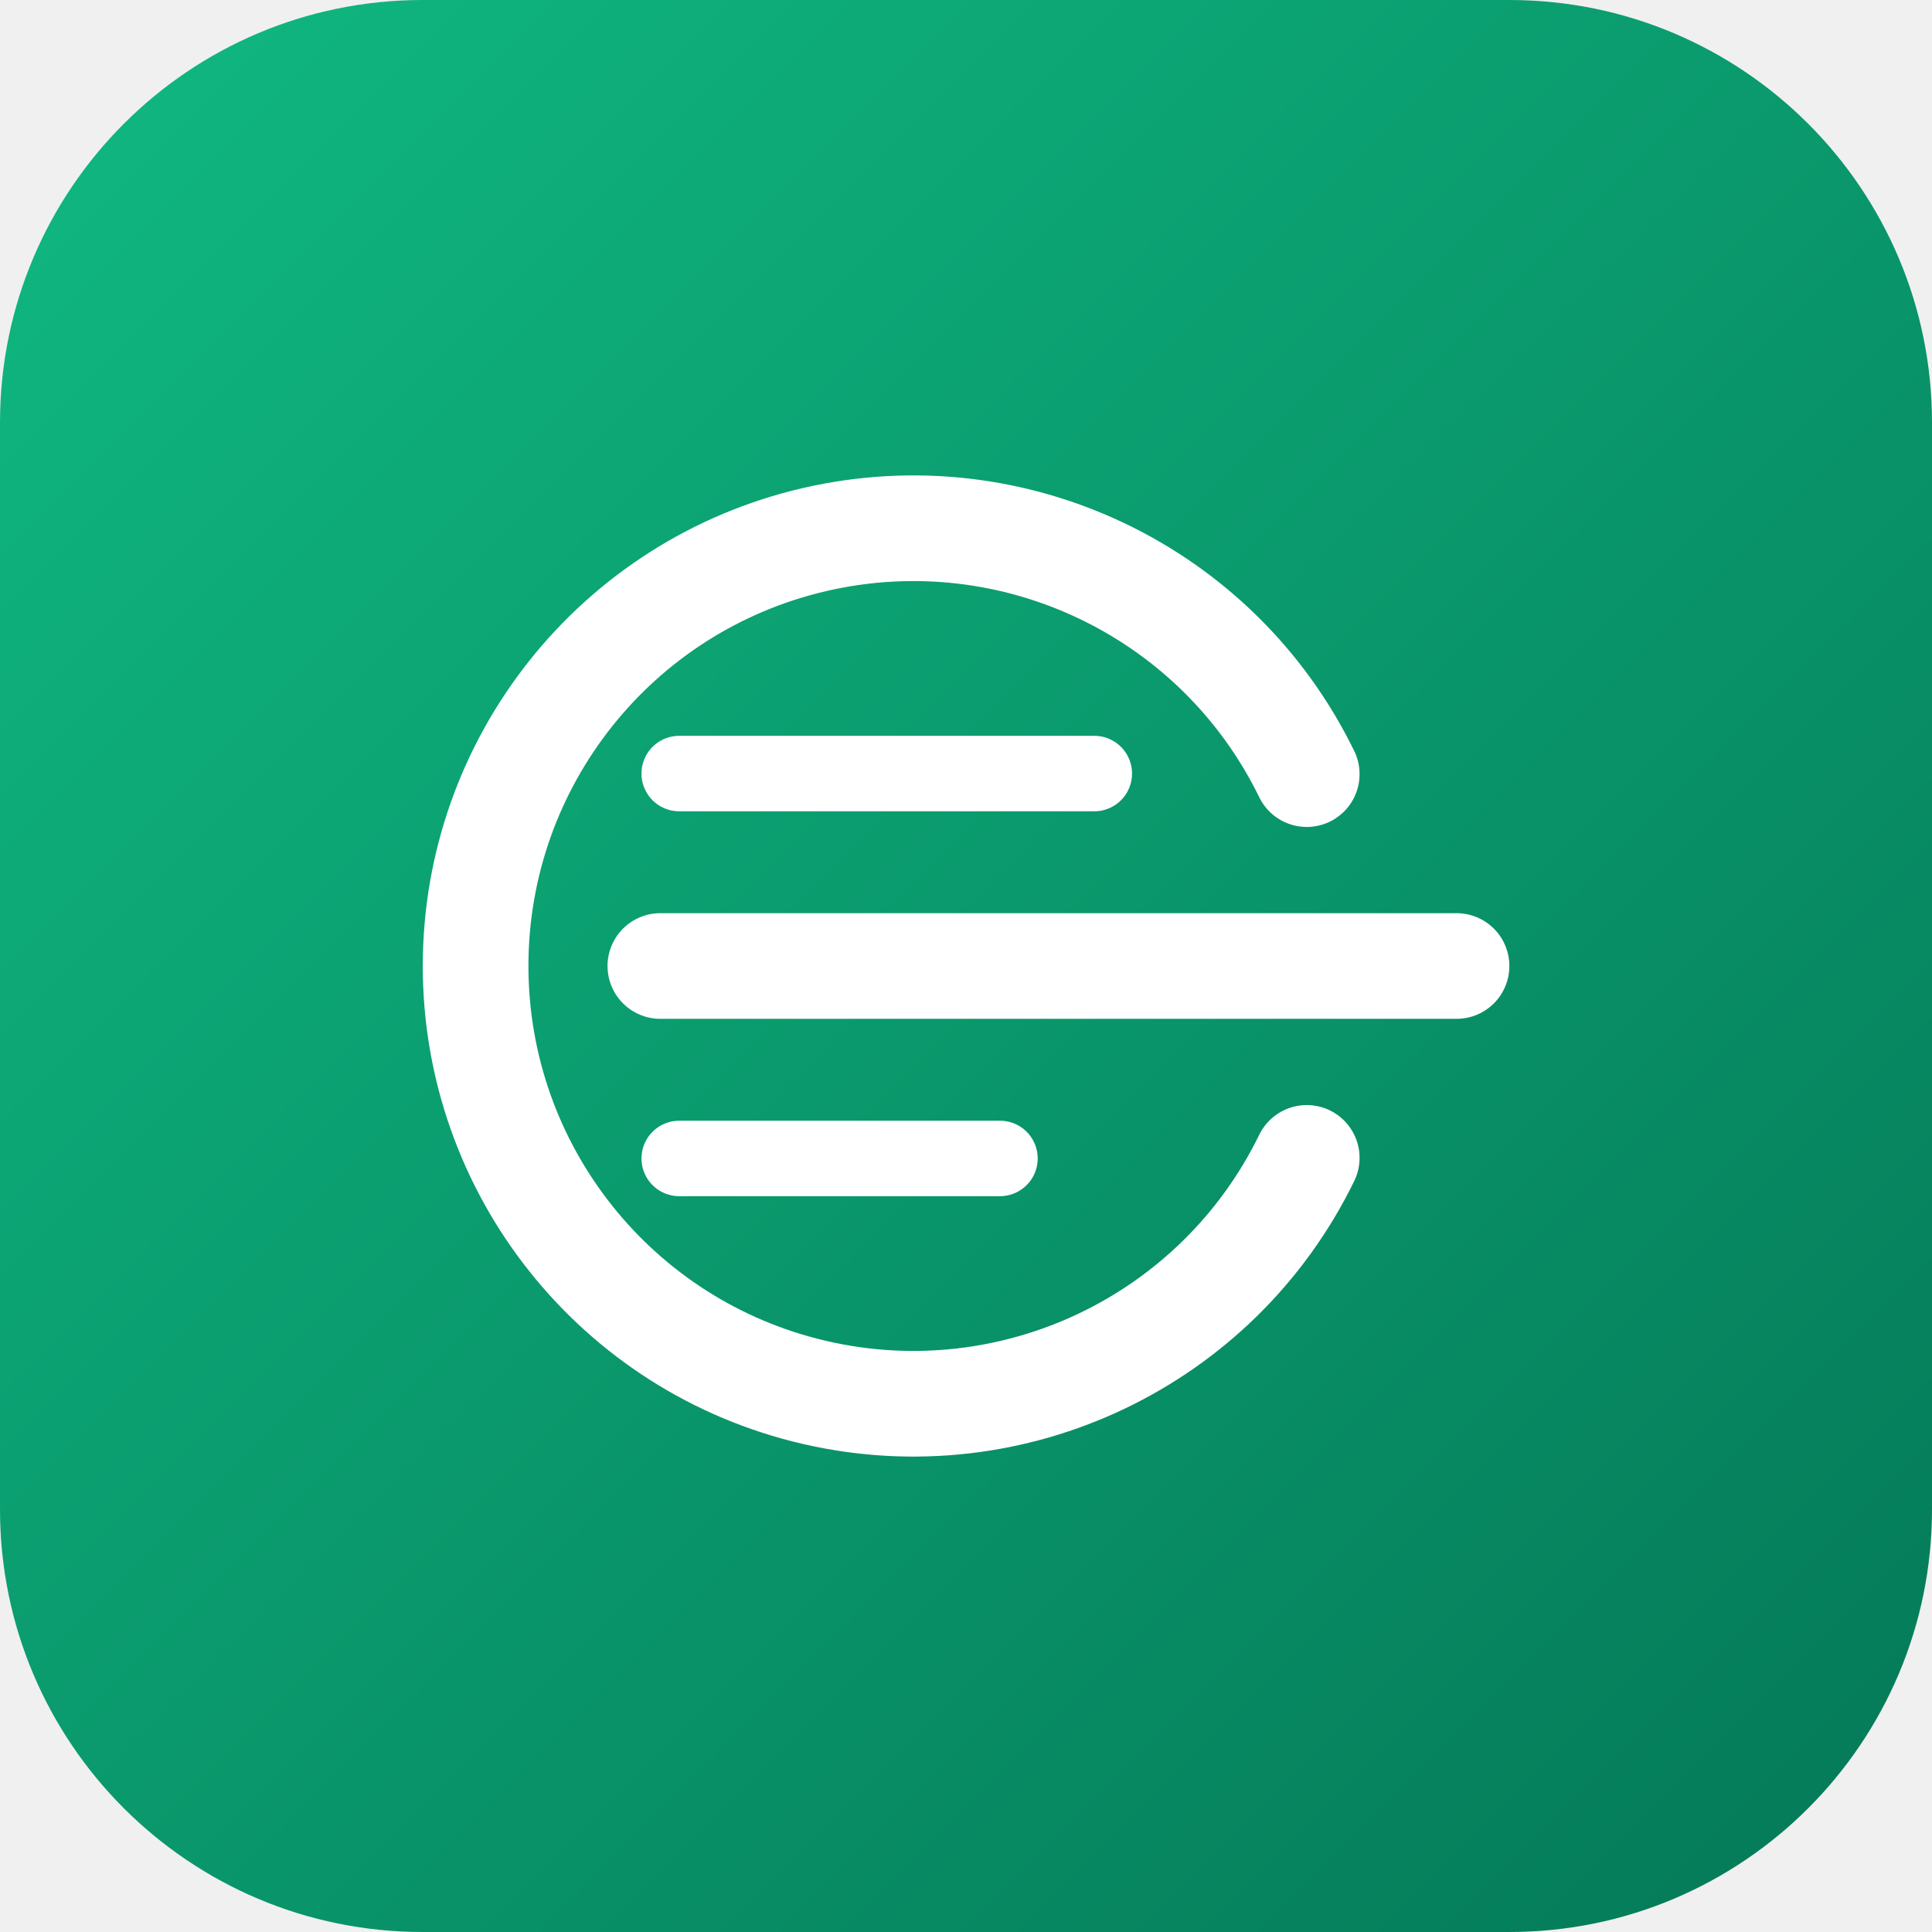
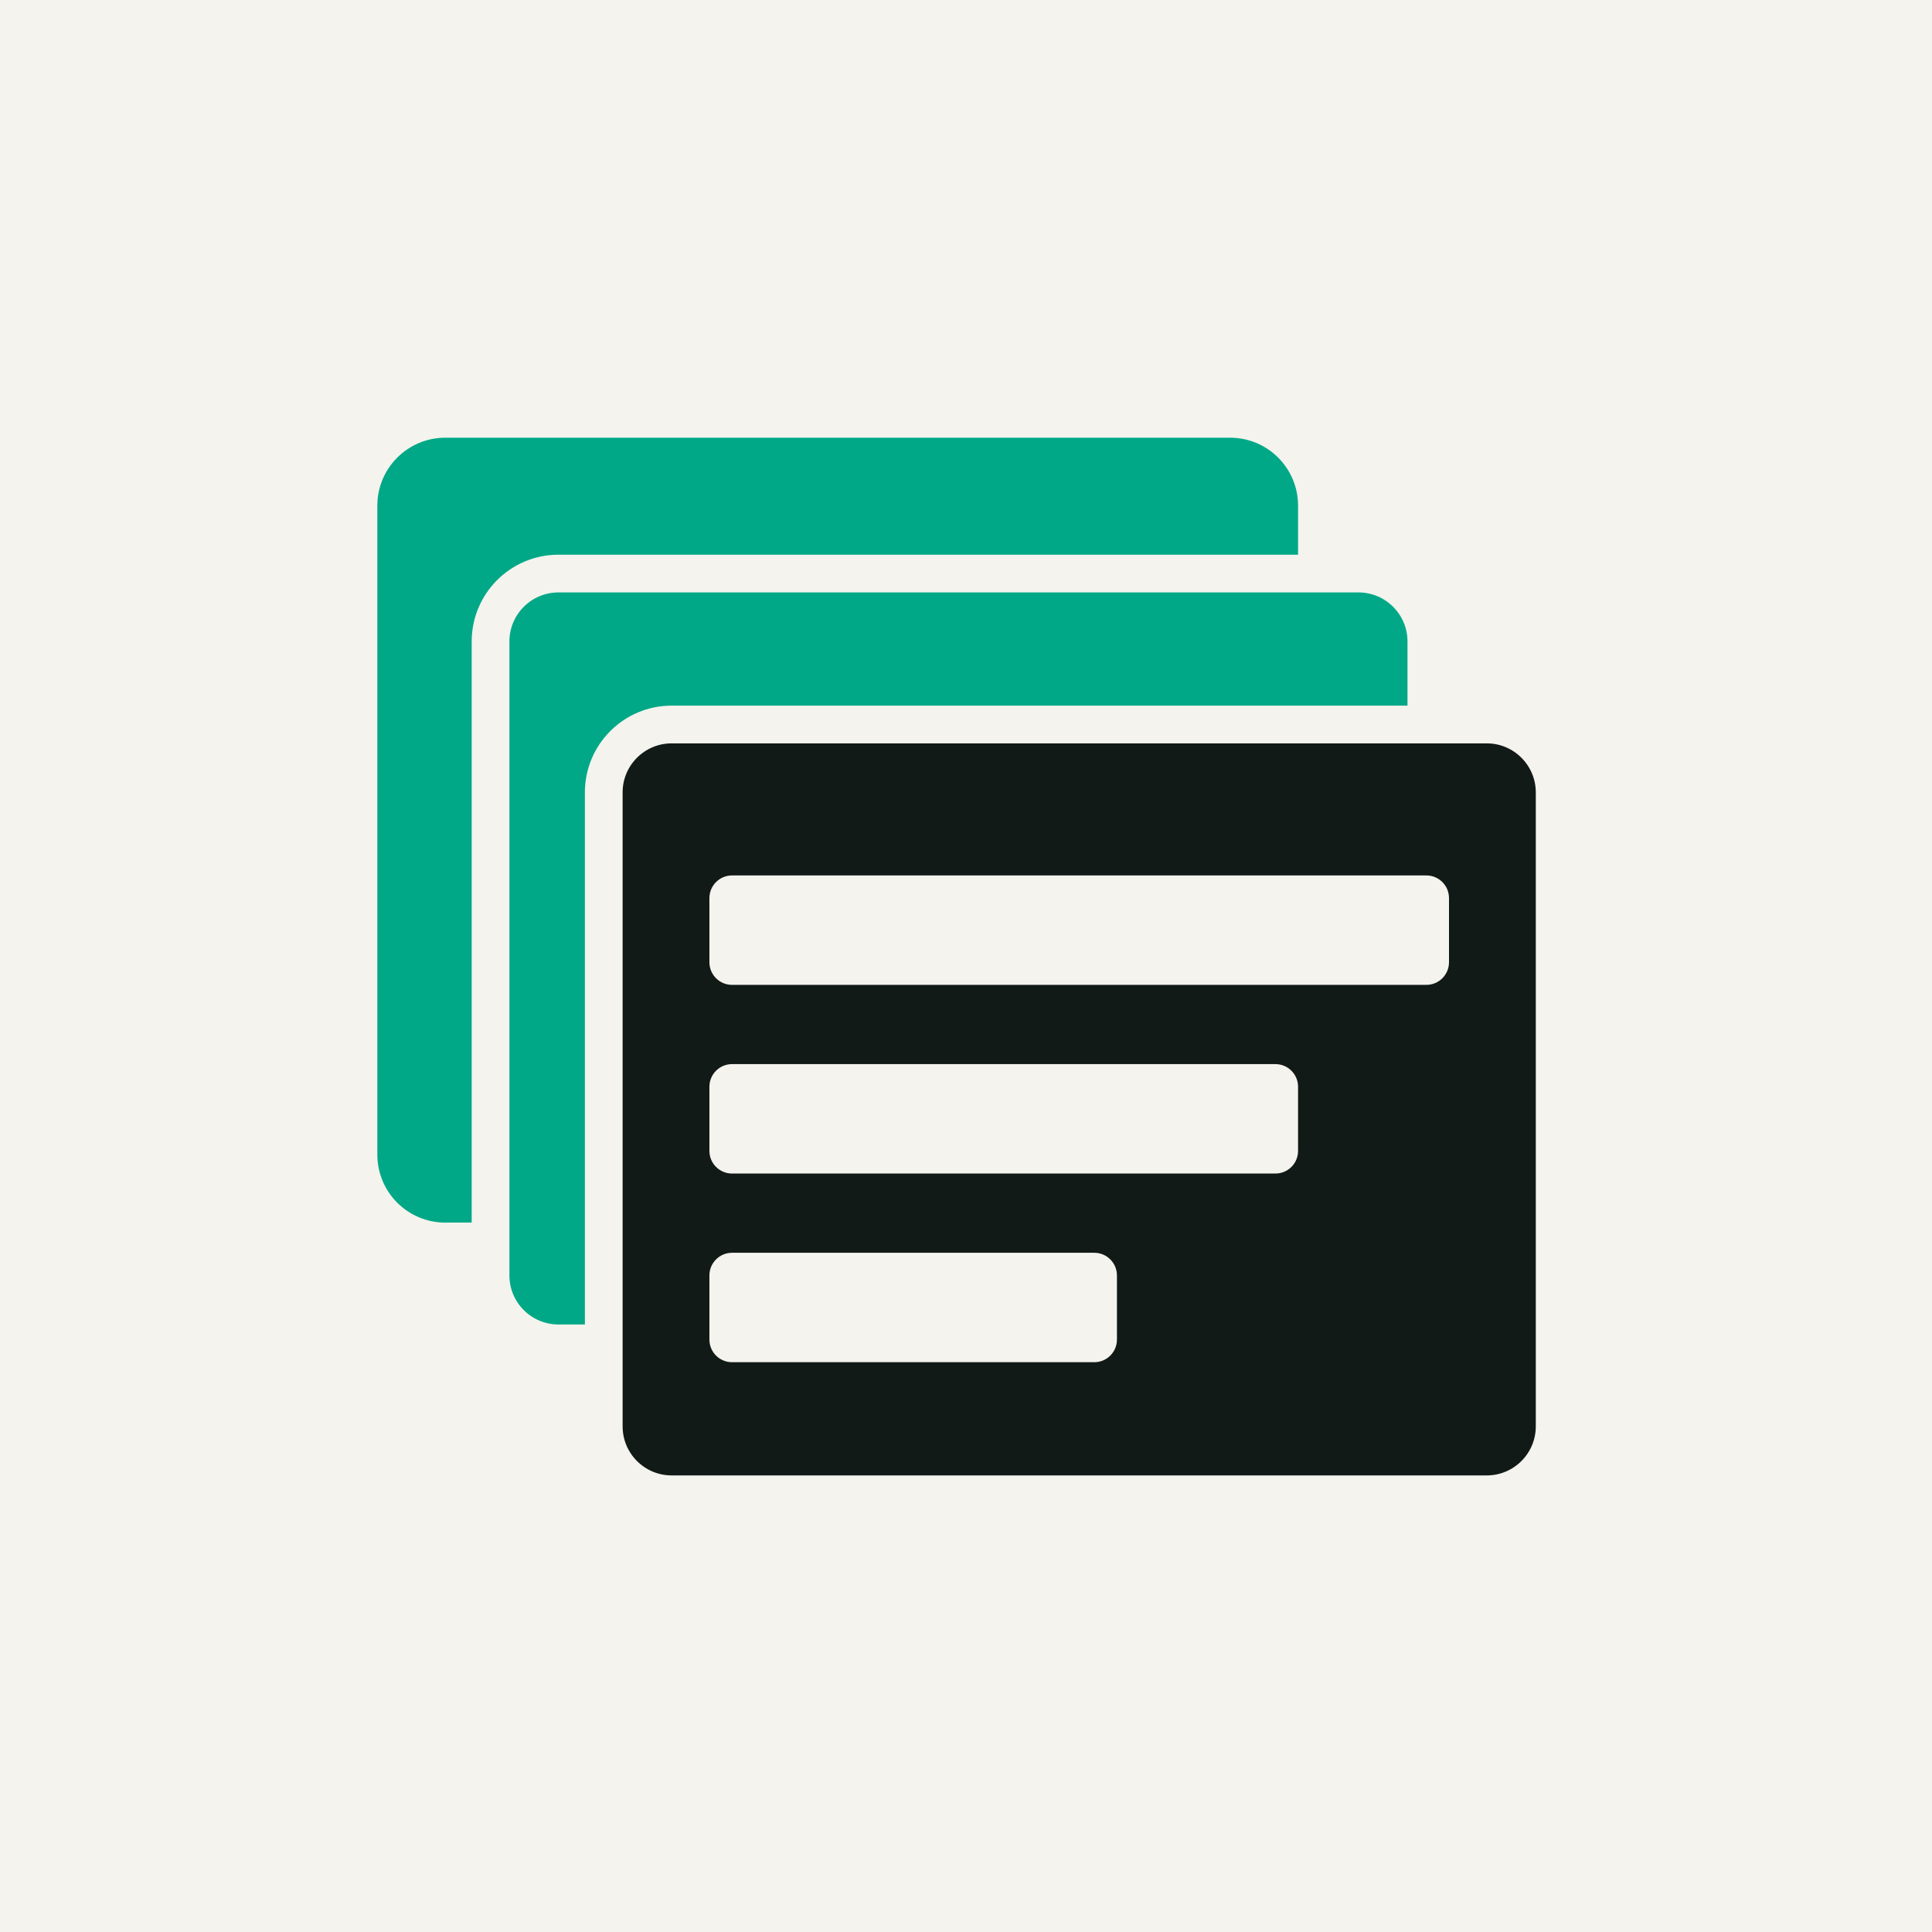
<svg xmlns="http://www.w3.org/2000/svg" viewBox="0 0 512 512" width="512" height="512">
-   <defs>
-     <linearGradient id="ow-grad" x1="0%" y1="0%" x2="100%" y2="100%">
-       <stop offset="0%" stop-color="#10b981" />
-       <stop offset="100%" stop-color="#047857" />
-     </linearGradient>
-   </defs>
-   <rect width="512" height="512" rx="112" fill="url(#ow-grad)" />
-   <g fill="none" stroke="#ffffff" stroke-linecap="round" stroke-linejoin="round">
-     <path d="M 346.3 205.15 A 116 116 0 1 0 346.3 306.85" stroke-width="28" />
-     <line x1="180" y1="205" x2="290" y2="205" stroke-width="20" />
-     <line x1="175" y1="256" x2="386" y2="256" stroke-width="28" />
-     <line x1="180" y1="307" x2="265" y2="307" stroke-width="20" />
+   <rect width="512" height="512" fill="#f4f3ed" />
+   <g id="editorial-cards">
+     <rect x="100" y="116" width="244" height="208" rx="18" fill="#00a887" />
+     <rect x="130" y="152" width="248" height="204" rx="18" fill="#00a887" stroke="#f4f3ed" stroke-width="10" />
+     <rect x="160" y="192" width="252" height="204" rx="18" fill="#121a18" stroke="#f4f3ed" stroke-width="10" />
+     <g fill="#f4f3ed">
+       <rect x="188" y="232" width="196" height="29" rx="6" />
+       <rect x="188" y="282" width="156" height="29" rx="6" />
+       <rect x="188" y="332" width="108" height="29" rx="6" />
+     </g>
  </g>
</svg>
